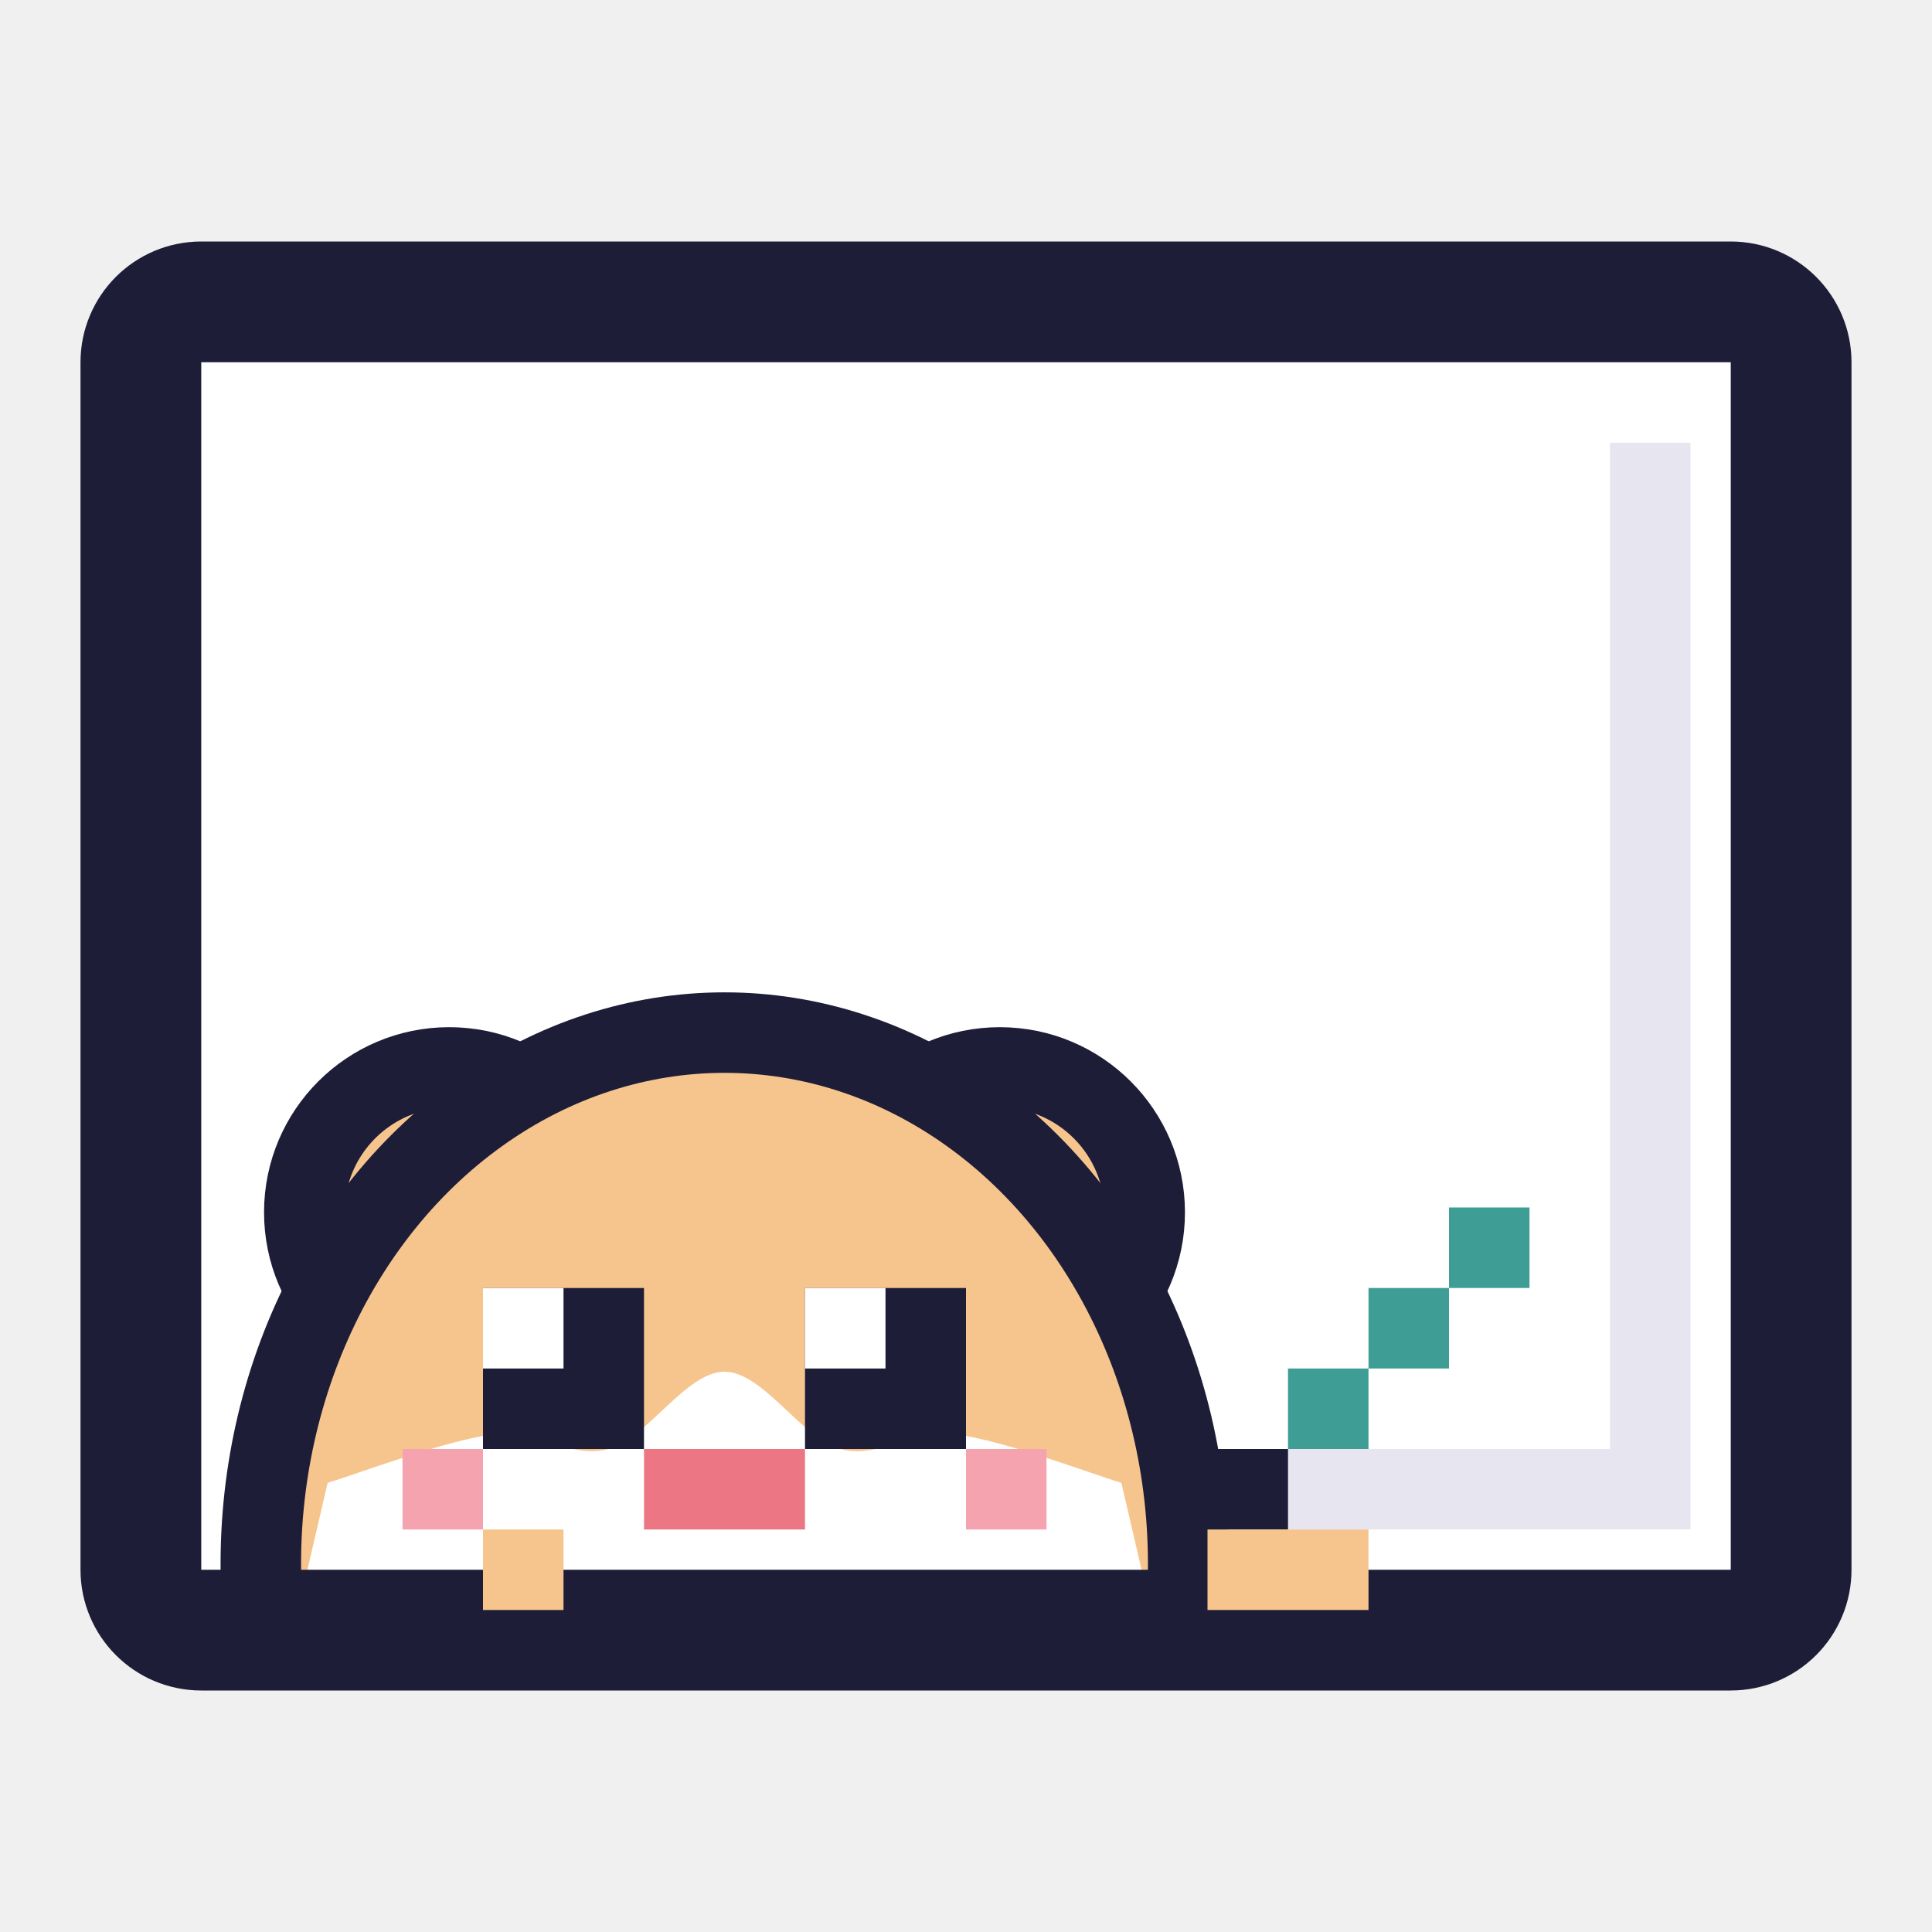
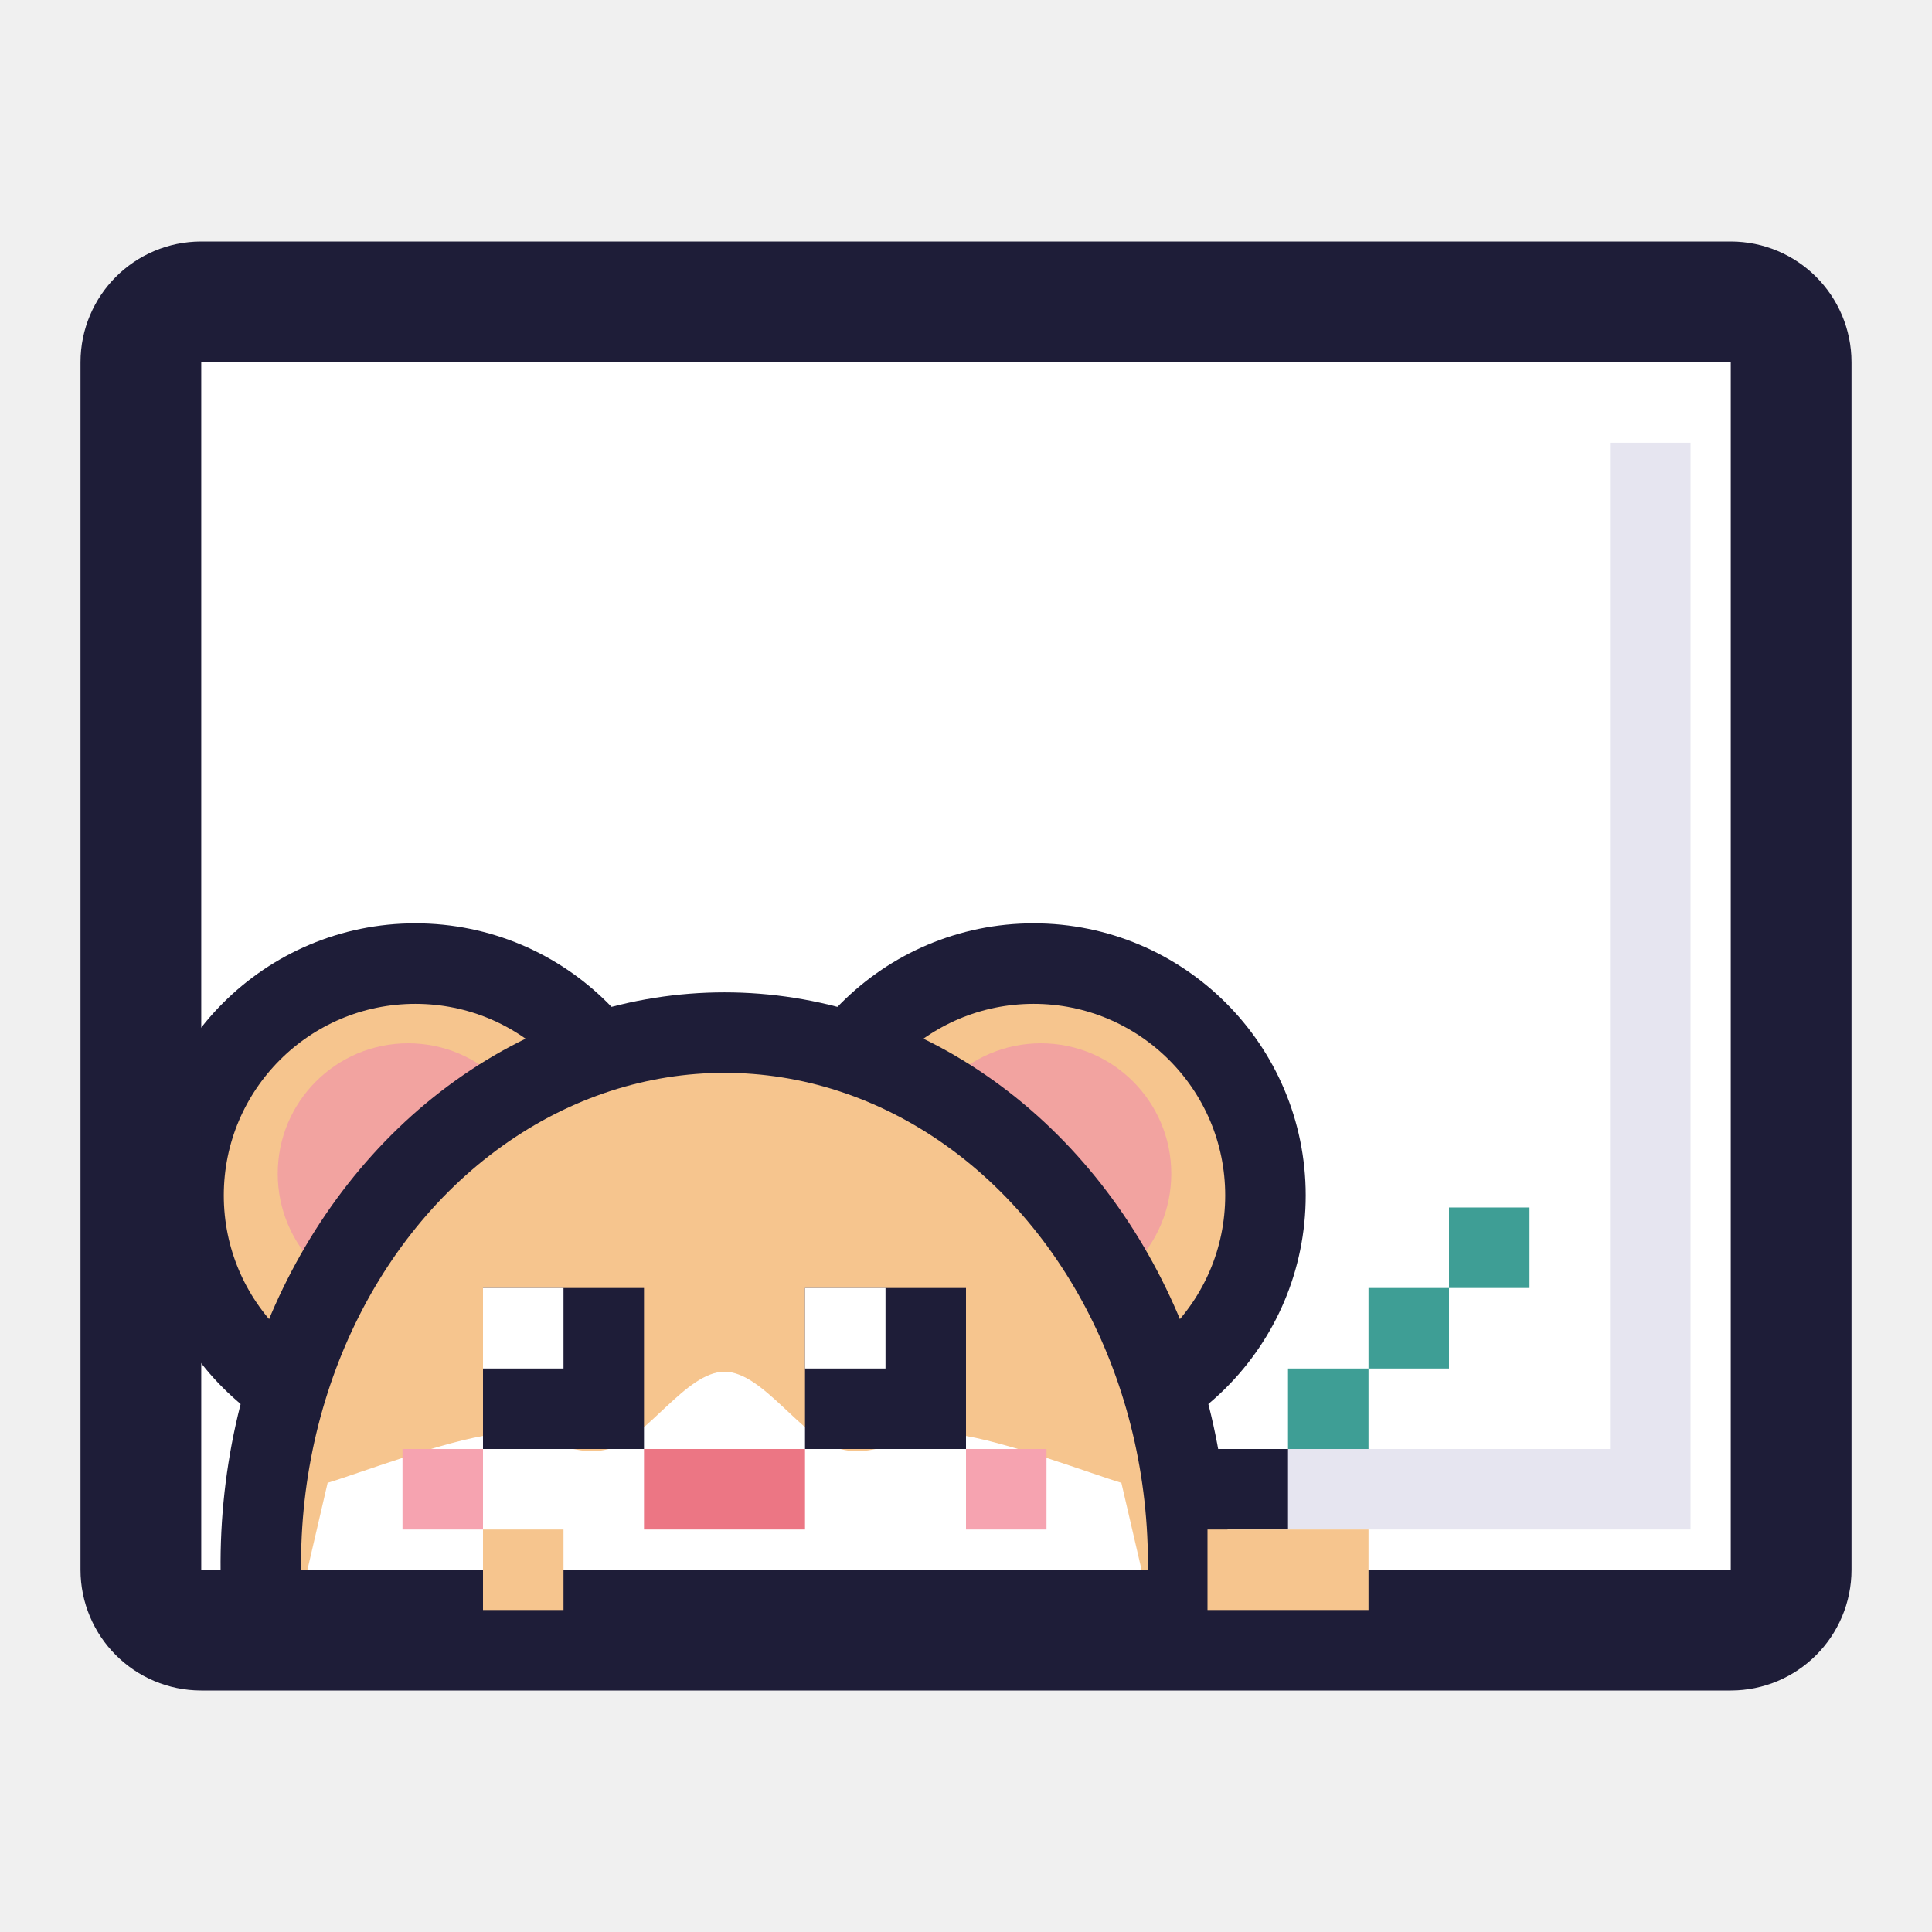
<svg xmlns="http://www.w3.org/2000/svg" width="24" height="24" viewBox="0 0 24 24">
  <g id="back">
    <path id="rect_fill" d="M1.75 4.5A0.75 0.75 0 0 1 2.5 3.75L21.5 3.75A0.75 0.75 0 0 1 22.25 4.5L22.25 19.5A0.75 0.75 0 0 1 21.5 20.25L2.5 20.25A0.75 0.75 0 0 1 1.75 19.5Z" fill="#FFFFFF" />
    <path id="rect_shade" d="M20.5 5.5V18.5H12" fill="none" stroke="#E6E5F0" stroke-width="1" />
  </g>
  <g id="hamster">
-     <path id="hf_ears" d="M3.78 15.06A1.8 1.8 0 1 1 7.38 15.06A1.8 1.8 0 1 1 3.78 15.06ZM10.62 15.06A1.8 1.8 0 1 1 14.22 15.06A1.8 1.8 0 1 1 10.62 15.06Z" fill="#F6C58E" stroke="#1E1D38" stroke-width="1" />
-     <path id="hf_ears_in" d="M4.98 15.3A0.93 0.93 0 1 1 6.84 15.3A0.93 0.93 0 1 1 4.98 15.3ZM11.16 15.3A0.93 0.93 0 1 1 13.02 15.3A0.93 0.93 0 1 1 11.16 15.3Z" fill="#F2A3A0" />
+     <path id="hf_ears" d="M2.28 14.85A2.88 2.88 0 1 1 8.04 14.85A2.88 2.88 0 1 1 2.28 14.85ZM9.96 14.85A2.88 2.88 0 1 1 15.72 14.85A2.88 2.88 0 1 1 9.96 14.85Z" fill="#F6C58E" stroke="#1E1D38" stroke-width="1" />
+     <path id="hf_ears_in" d="M3.45 14.58A1.62 1.62 0 1 1 6.69 14.58A1.62 1.62 0 1 1 3.45 14.58ZM11.31 14.58A1.62 1.62 0 1 1 14.55 14.58A1.62 1.62 0 1 1 11.31 14.58Z" fill="#F2A3A0" />
    <path id="hf_head" d="M3.27 20.1A5.76 6.6 0 1 1 14.73 20.1Z" fill="#F6C58E" stroke="#1E1D38" stroke-width="1" stroke-linejoin="round" />
    <path id="hf_muzzle" d="M4.07 18.42C4.41 18.32 5.54 17.89 6.12 17.82C6.7 17.75 7.08 18.13 7.56 18C8.04 17.87 8.52 17.04 9 17.04C9.48 17.04 9.96 17.87 10.44 18C10.92 18.13 11.3 17.75 11.88 17.82C12.46 17.89 13.59 18.32 13.93 18.42L14.32 20.1L3.68 20.1Z" fill="#FFFFFF" />
    <path id="hf_eyes" d="M6 16h2v2h-2ZM10 16h2v2h-2Z" fill="#1E1D38" />
    <path id="hf_eyes_hl" d="M6 16h1v1h-1ZM10 16h1v1h-1Z" fill="#FFFFFF" />
    <path id="hf_nose" d="M8 18h2v1h-2Z" fill="#EC7684" />
    <path id="hf_blush" d="M5 18h1v1h-1ZM12 18h1v1h-1Z" fill="#F6A3B0" />
  </g>
  <g id="object">
    <path id="rect" d="M1.75 4.5A0.75 0.75 0 0 1 2.5 3.75L21.5 3.75A0.75 0.75 0 0 1 22.25 4.5L22.25 19.5A0.75 0.75 0 0 1 21.5 20.25L2.5 20.25A0.75 0.75 0 0 1 1.75 19.5Z" fill="none" stroke="#1E1D38" stroke-width="1.5" stroke-linejoin="round" />
  </g>
  <g id="front">
    <path id="pen_body" d="M18 15h1v1h-1ZM17 16h1v1h-1ZM16 17h1v1h-1Z" fill="#3E9E95" />
    <path id="pen_nib" d="M15 18h1v1h-1Z" fill="#1E1D38" />
    <path id="hp" d="M6 19h1v1h-1ZM15 19h2v1h-2Z" fill="#F6C58E" />
  </g>
</svg>
